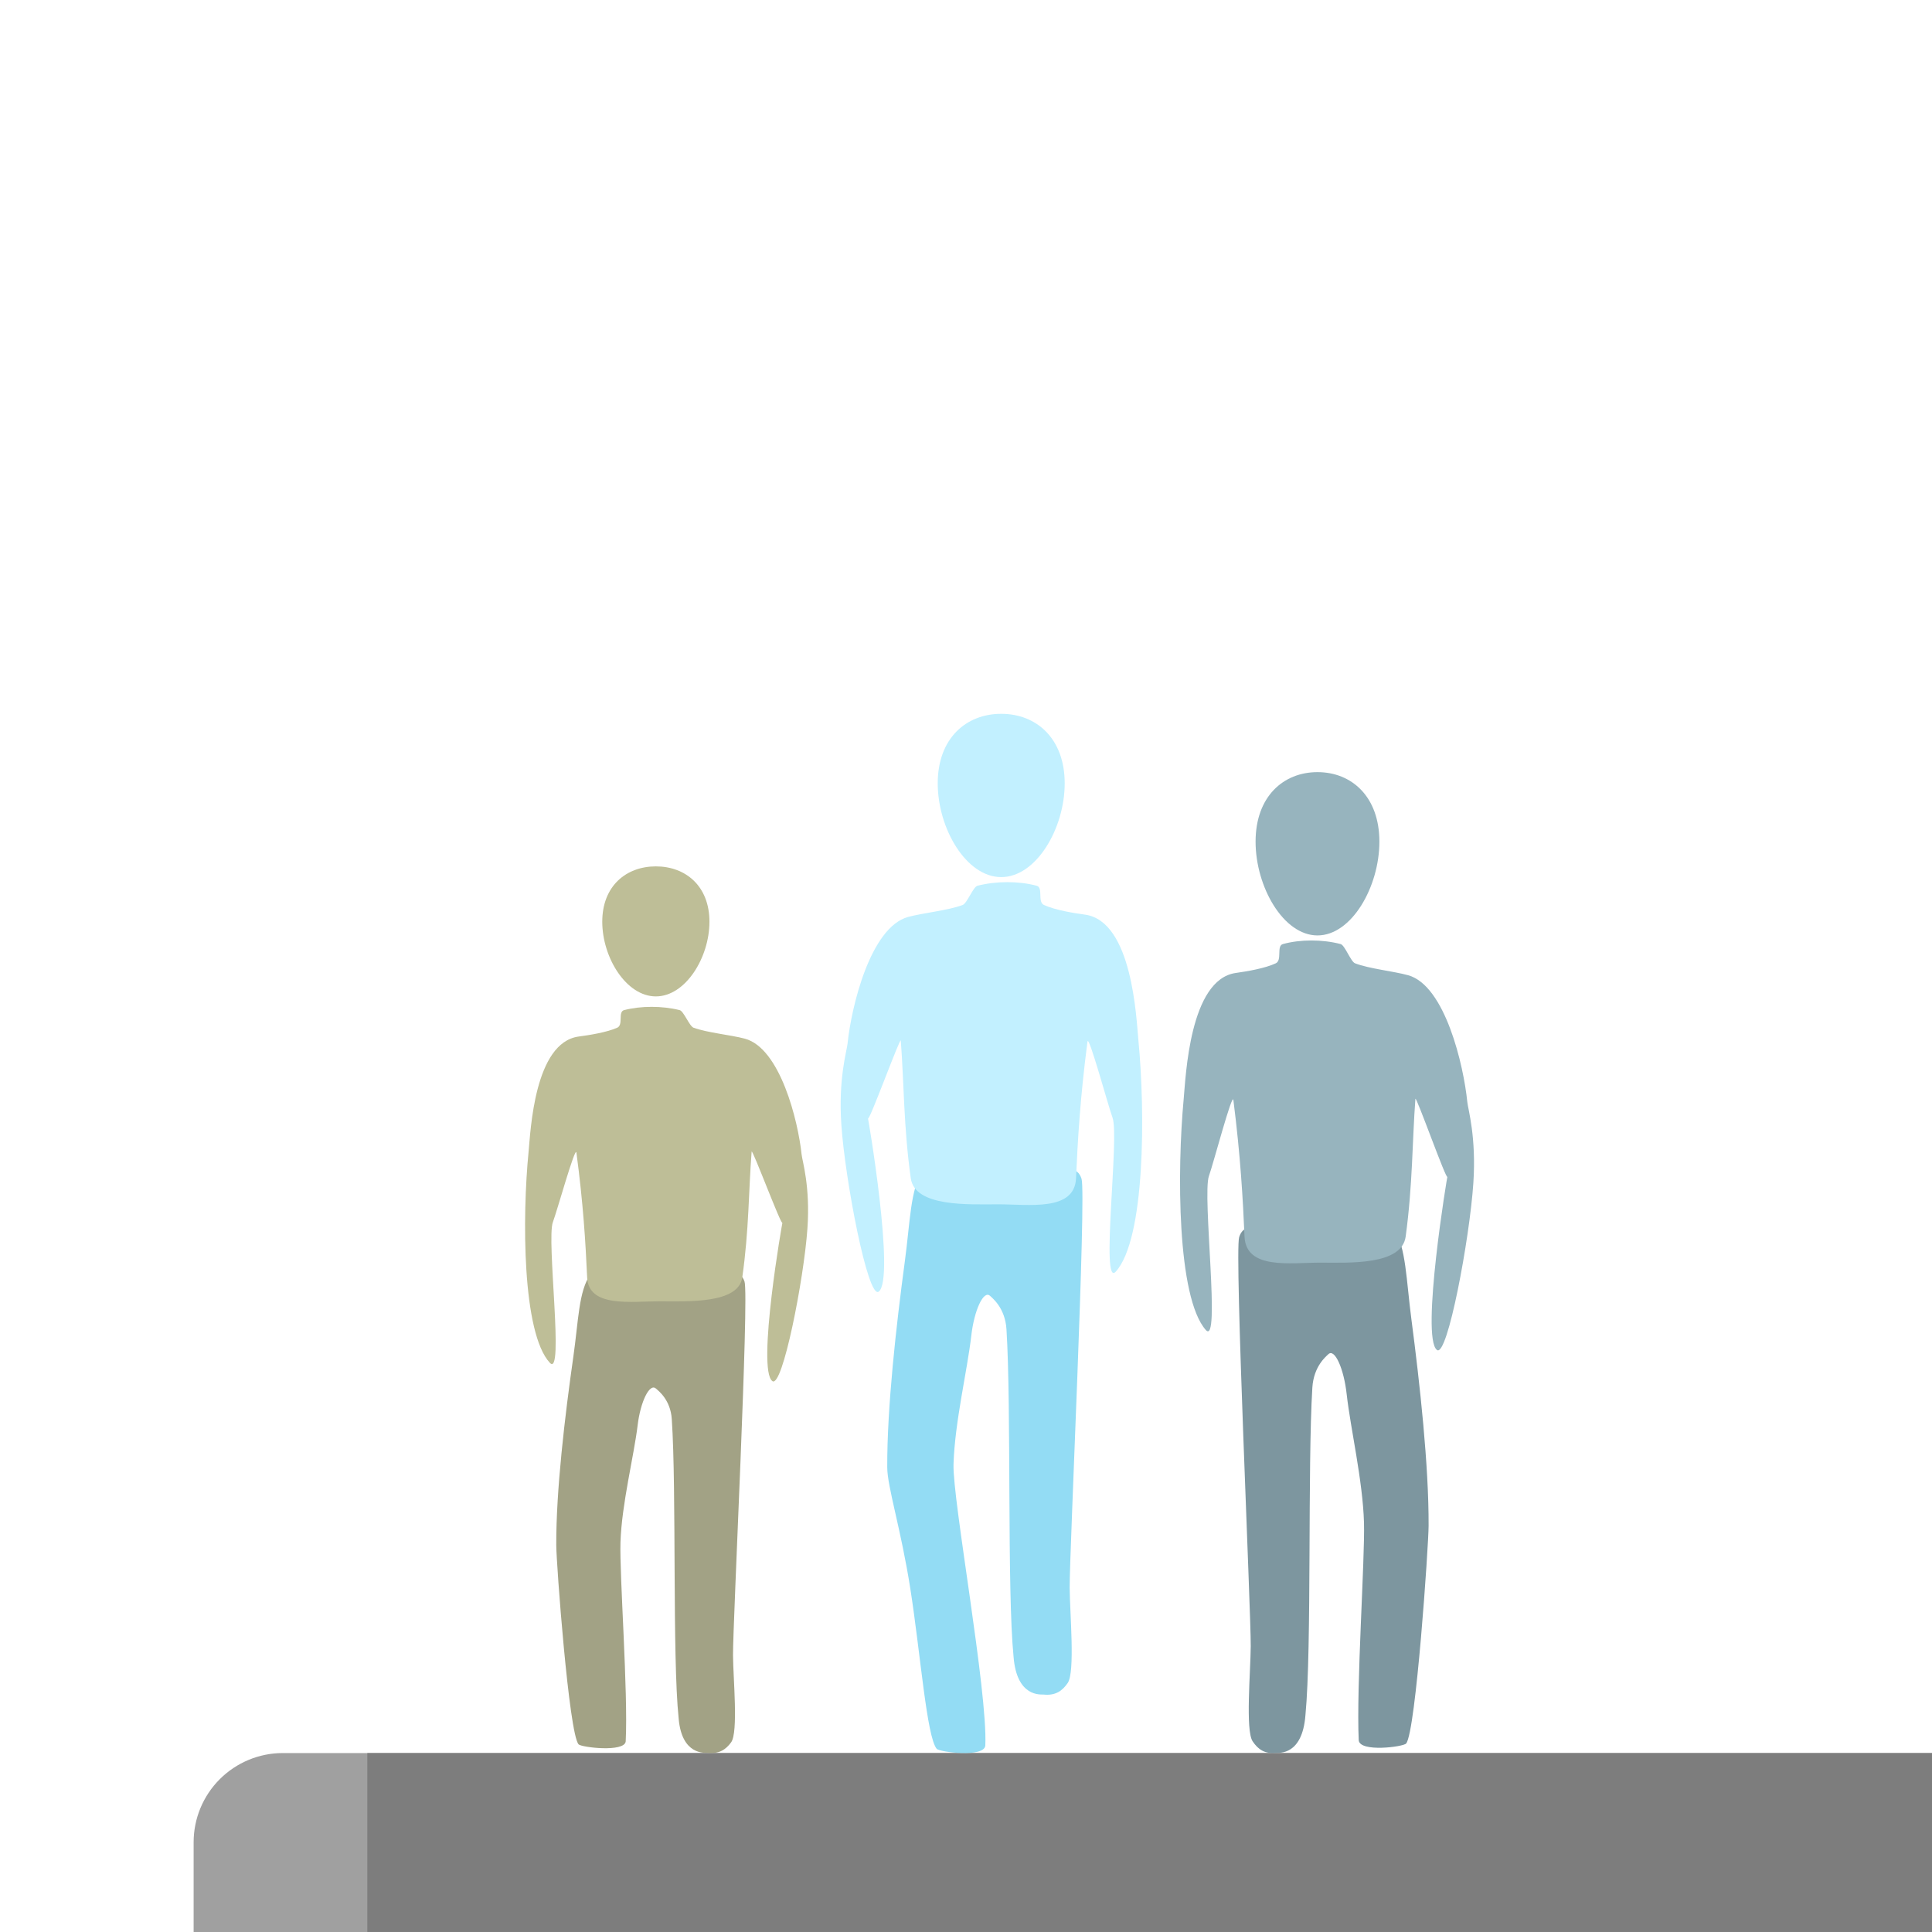
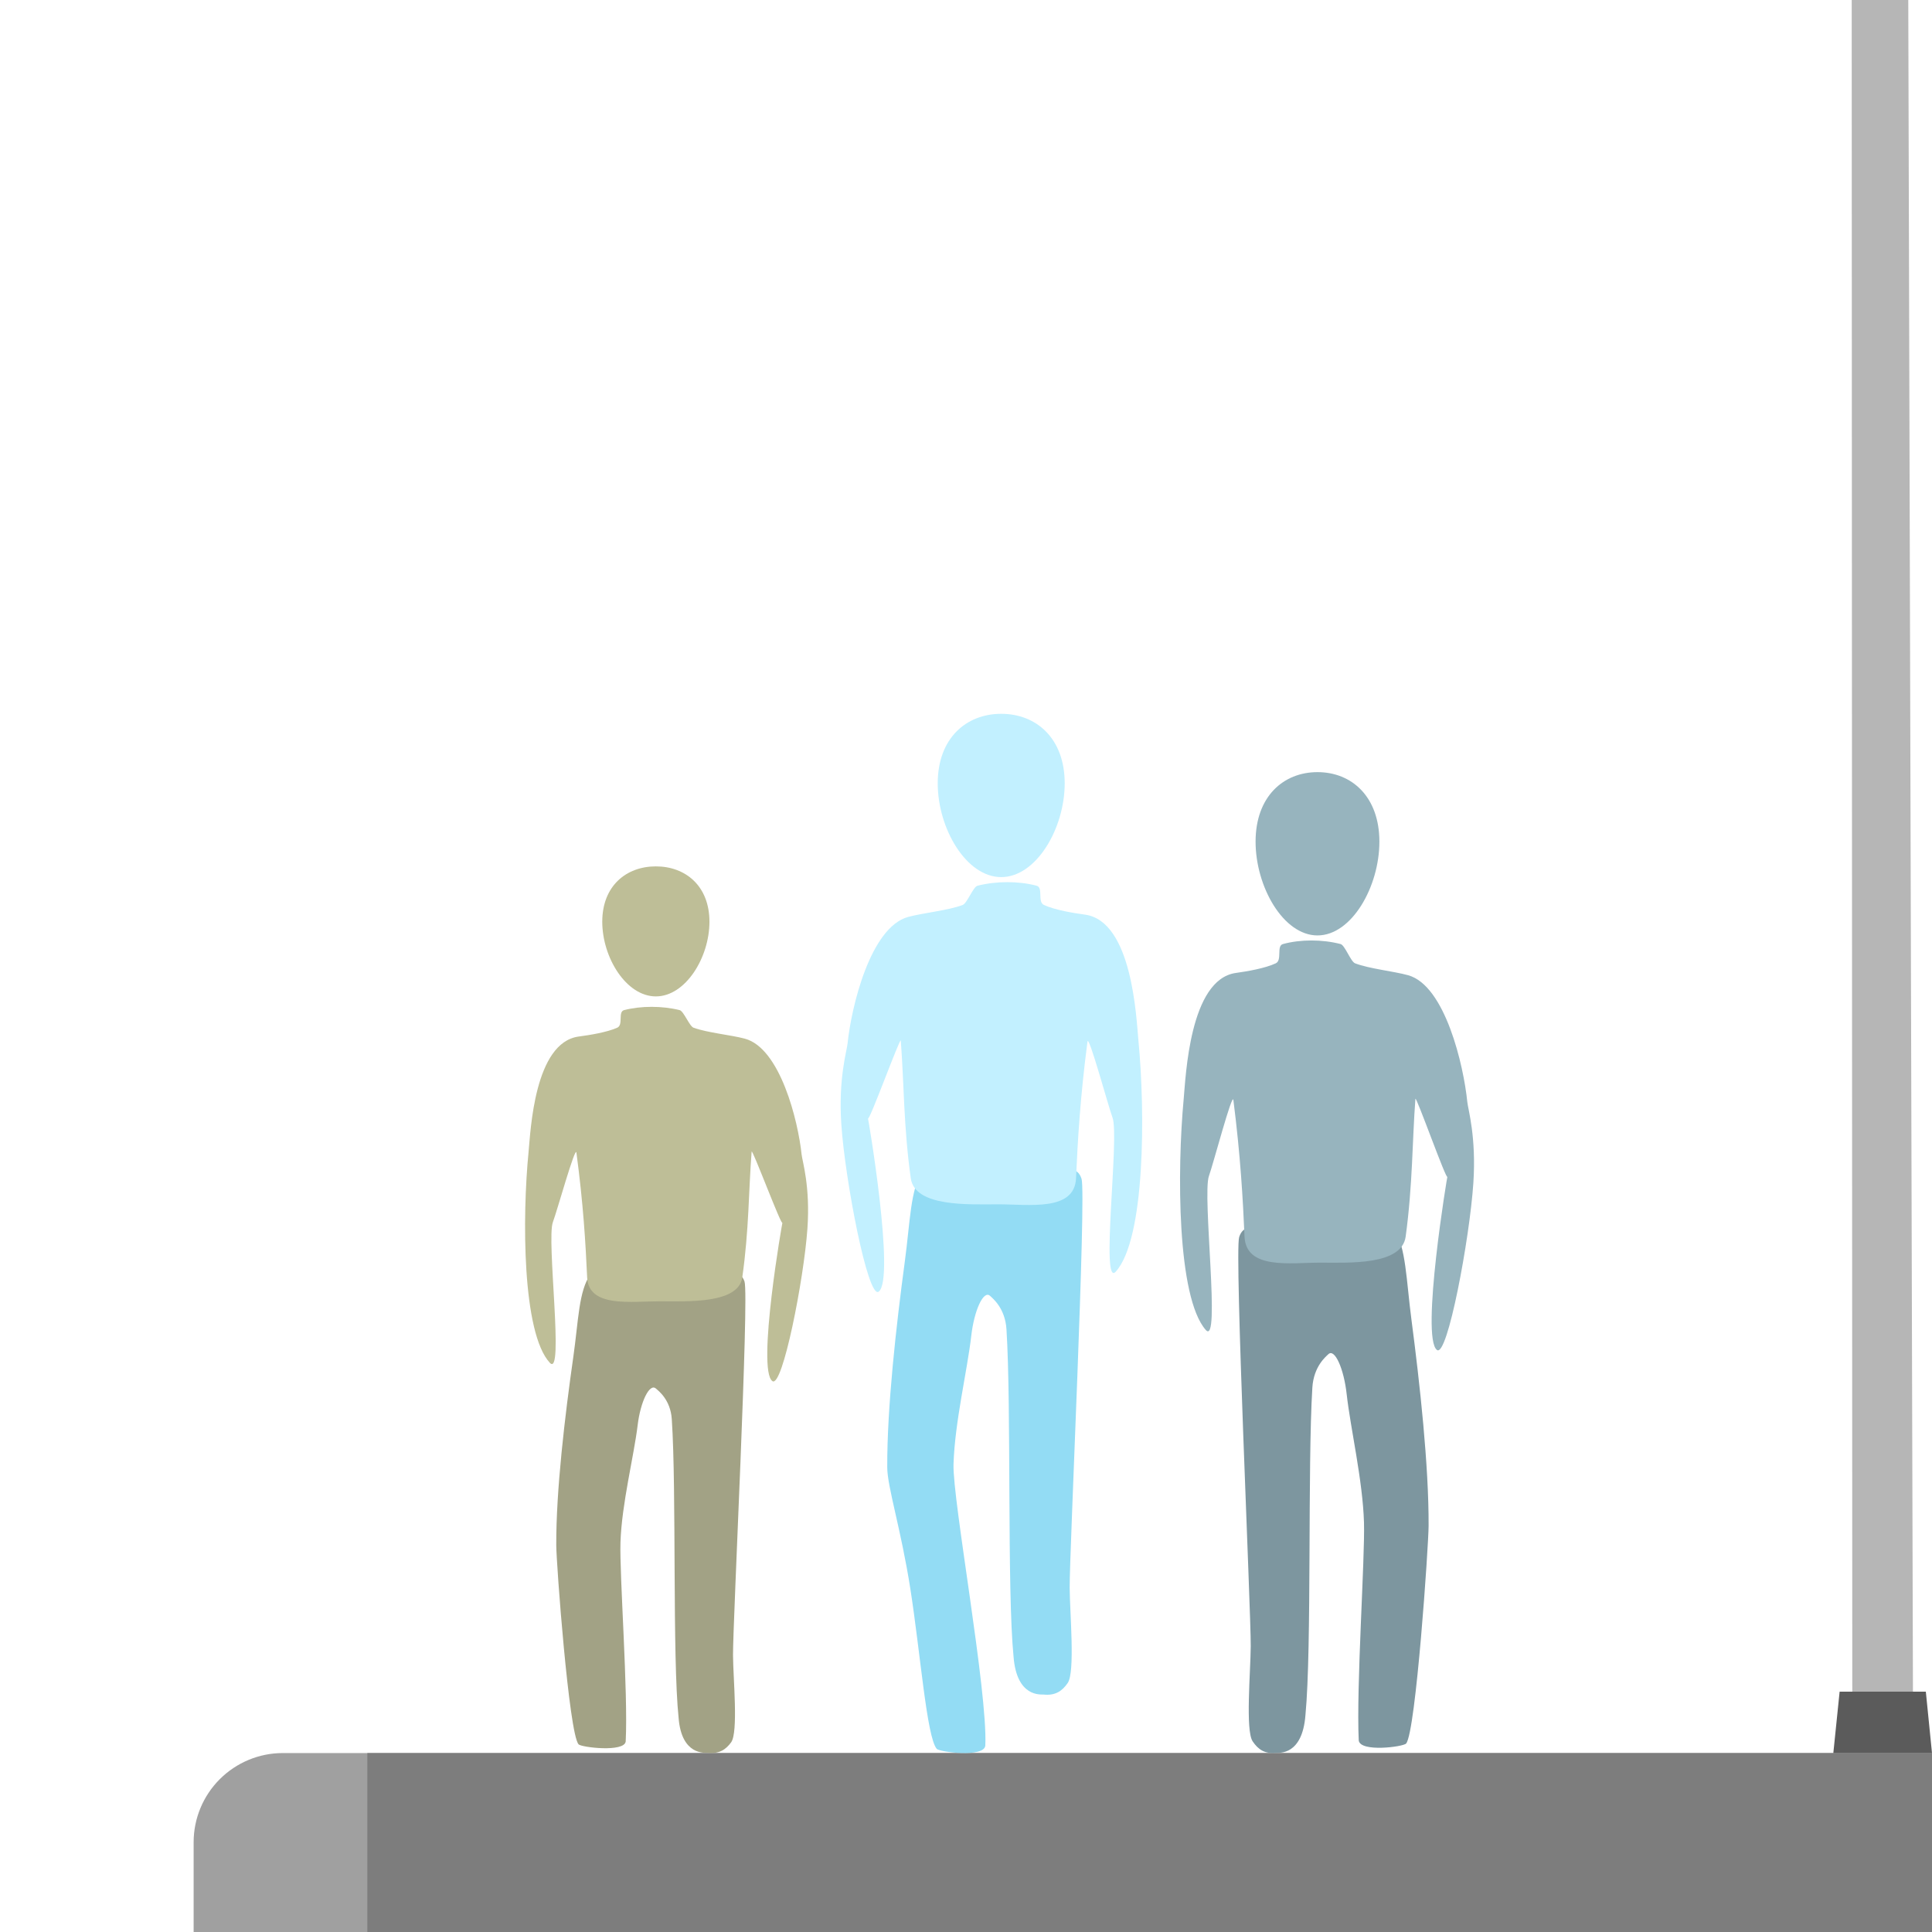
<svg xmlns="http://www.w3.org/2000/svg" width="100%" height="100%" viewBox="0 0 26 26" version="1.1" xml:space="preserve" style="fill-rule:evenodd;clip-rule:evenodd;stroke-linejoin:round;stroke-miterlimit:2;">
  <g transform="matrix(1,0,0,1,13,0)">
    <g id="b">
      <g id="Sidewalk-Right-Wide">
        <g transform="matrix(0.995495,0,0,1,-10.3942,-0.690176)">
-           <path d="M26,25.482C26,25.164 25.873,24.859 25.647,24.634C25.421,24.409 25.114,24.282 24.795,24.282C20.441,24.282 5.559,24.282 1.205,24.282C0.886,24.282 0.579,24.409 0.353,24.634C0.127,24.859 -0,25.164 -0,25.482C0,25.772 0,26.69 0,26.69L26,26.69L26,25.482Z" style="fill:rgb(160,160,160);" />
+           <path d="M23.5,39.69L23.5,24.282C23.5,24.282 5.559,24.282 1.205,24.282C0.886,24.282 0.579,24.409 0.353,24.634C0.127,24.859 -0,25.164 -0,25.482C0,25.772 0,39.69 0,39.69L23.5,39.69Z" style="fill:rgb(160,160,160);" />
        </g>
        <g transform="matrix(1.10321,0,0,1,-11.6013,-0.690176)">
-           <rect x="3.213" y="24.282" width="19.087" height="2.408" style="fill:rgb(125,125,125);" />
+           <rect x="3.213" y="24.282" width="19.087" height="15.408" style="fill:rgb(125,125,125);" />
        </g>
        <g transform="matrix(0.538296,0,0,0.538296,-4.42394,9.23831)">
          <g transform="matrix(1,0,0,1,2.96302,-0.00238321)">
            <g transform="matrix(-0.842726,1.03204e-16,-1.11579e-16,-0.911114,17.3945,27.9104)">
              <path d="M10.977,17.122C10.831,16.699 11.336,6.86 11.329,5.898C11.324,5.198 11.164,3.586 11.387,3.287C11.551,3.067 11.752,2.935 12.108,2.97C12.181,2.977 12.901,2.887 12.994,4.011C13.19,5.854 13.056,10.841 13.204,12.993C13.244,13.579 13.621,13.848 13.692,13.91C13.884,14.074 14.163,13.514 14.249,12.807C14.364,11.876 14.737,10.447 14.775,9.29C14.807,8.312 13.755,3.036 13.832,1.568C13.868,1.233 15.193,1.391 15.274,1.481C15.57,1.81 15.754,4.083 16.054,5.862C16.333,7.513 16.739,8.668 16.741,9.202C16.748,10.845 16.476,13.091 16.218,14.864C16.06,15.945 16.056,16.84 15.692,17.34C15.2,18.016 14.307,17.064 13.25,16.985C12.328,16.916 11.218,17.816 10.977,17.122Z" style="fill:rgb(147,220,244);fill-rule:nonzero;" />
            </g>
            <g transform="matrix(0.842726,0,0,0.842726,8.63844,6.4292)">
              <path d="M-3.674,-1.715C-3.115,-1.857 -2.45,-1.857 -1.918,-1.715C-1.714,-1.66 -1.903,-1.237 -1.701,-1.144C-1.377,-0.995 -0.825,-0.904 -0.486,-0.858C0.923,-0.667 1.038,2.221 1.101,2.879C1.304,4.995 1.306,8.759 0.43,9.732C-0.033,10.247 0.542,5.729 0.333,5.166C0.203,4.817 -0.379,2.663 -0.411,2.912C-0.627,4.567 -0.701,5.851 -0.75,6.962C-0.793,7.955 -2.15,7.735 -3.061,7.736C-3.929,7.737 -5.533,7.821 -5.653,6.962C-5.867,5.43 -5.853,4.119 -5.949,2.879C-5.959,2.742 -6.91,5.358 -6.924,5.185C-6.935,5.048 -6.099,9.975 -6.607,10.328C-6.925,10.549 -7.6,7.024 -7.712,5.378C-7.806,4.009 -7.552,3.197 -7.528,2.967C-7.418,1.888 -6.854,-0.485 -5.729,-0.79C-5.281,-0.911 -4.549,-0.981 -4.113,-1.144C-3.981,-1.194 -3.804,-1.681 -3.674,-1.715Z" style="fill:rgb(194,240,255);fill-rule:nonzero;" />
            </g>
            <g transform="matrix(0.451179,0,0,0.58023,4.54853,0.685696)">
              <path d="M3.518,0C5.46,0 7.036,1.055 7.036,2.996C7.036,4.938 5.46,7.036 3.518,7.036C1.576,7.036 0,4.938 0,2.996C0,1.055 1.576,0 3.518,0Z" style="fill:rgb(194,240,255);" />
            </g>
          </g>
          <g transform="matrix(-0.975012,0,0,1,22.988,1.45571)">
            <g transform="matrix(-0.842726,1.03204e-16,-1.11579e-16,-0.911114,17.3945,27.9104)">
              <path d="M10.977,17.122C10.831,16.699 11.336,6.86 11.329,5.898C11.324,5.198 11.164,3.586 11.387,3.287C11.551,3.067 11.752,2.935 12.108,2.97C12.181,2.977 12.901,2.887 12.994,4.011C13.19,5.854 13.056,10.841 13.204,12.993C13.244,13.579 13.621,13.848 13.692,13.91C13.884,14.074 14.163,13.514 14.249,12.807C14.364,11.876 14.737,10.447 14.775,9.29C14.807,8.312 14.538,4.782 14.615,3.314C14.652,2.979 15.976,3.136 16.058,3.227C16.354,3.556 16.739,8.668 16.741,9.202C16.748,10.845 16.476,13.091 16.218,14.864C16.06,15.945 16.056,16.84 15.692,17.34C15.2,18.016 14.307,17.064 13.25,16.985C12.328,16.916 11.218,17.816 10.977,17.122Z" style="fill:rgb(125,150,159);fill-rule:nonzero;" />
            </g>
            <g transform="matrix(0.842726,0,0,0.842726,8.63844,6.4292)">
              <path d="M-3.674,-1.715C-3.115,-1.857 -2.45,-1.857 -1.918,-1.715C-1.714,-1.66 -1.903,-1.237 -1.701,-1.144C-1.377,-0.995 -0.825,-0.904 -0.486,-0.858C0.923,-0.667 1.038,2.221 1.101,2.879C1.304,4.995 1.306,8.759 0.43,9.732C-0.033,10.247 0.542,5.729 0.333,5.166C0.203,4.817 -0.379,2.663 -0.411,2.912C-0.627,4.567 -0.701,5.851 -0.75,6.962C-0.793,7.955 -2.15,7.735 -3.061,7.736C-3.929,7.737 -5.533,7.821 -5.653,6.962C-5.867,5.43 -5.853,4.119 -5.949,2.879C-5.959,2.742 -6.91,5.358 -6.924,5.185C-6.935,5.048 -6.099,9.975 -6.607,10.328C-6.925,10.549 -7.6,7.024 -7.712,5.378C-7.806,4.009 -7.552,3.197 -7.528,2.967C-7.418,1.888 -6.854,-0.485 -5.729,-0.79C-5.281,-0.911 -4.549,-0.981 -4.113,-1.144C-3.981,-1.194 -3.804,-1.681 -3.674,-1.715Z" style="fill:rgb(151,180,190);fill-rule:nonzero;" />
            </g>
            <g transform="matrix(0.451179,0,0,0.58023,4.54853,0.685696)">
              <path d="M3.518,0C5.46,0 7.036,1.055 7.036,2.996C7.036,4.938 5.46,7.036 3.518,7.036C1.576,7.036 0,4.938 0,2.996C0,1.055 1.576,0 3.518,0Z" style="fill:rgb(151,180,190);" />
            </g>
          </g>
          <g transform="matrix(0.968897,0,0,0.913959,-5.20943,3.62476)">
            <g transform="matrix(-0.842726,1.03204e-16,-1.11579e-16,-0.911114,17.3945,27.9104)">
              <path d="M10.977,17.122C10.831,16.699 11.336,6.86 11.329,5.898C11.324,5.198 11.164,3.586 11.387,3.287C11.551,3.067 11.752,2.935 12.108,2.97C12.181,2.977 12.901,2.887 12.994,4.011C13.19,5.854 13.056,10.841 13.204,12.993C13.244,13.579 13.621,13.848 13.692,13.91C13.884,14.074 14.163,13.514 14.249,12.807C14.364,11.876 14.737,10.447 14.775,9.29C14.807,8.312 14.538,4.782 14.615,3.314C14.652,2.979 15.976,3.136 16.058,3.227C16.354,3.556 16.739,8.668 16.741,9.202C16.748,10.845 16.476,13.091 16.218,14.864C16.06,15.945 16.056,16.84 15.692,17.34C15.2,18.016 14.307,17.064 13.25,16.985C12.328,16.916 11.218,17.816 10.977,17.122Z" style="fill:rgb(162,162,133);fill-rule:nonzero;" />
            </g>
            <g transform="matrix(-0.816361,0,0,0.842726,3.47121,6.3321)">
              <path d="M-3.674,-1.715C-3.115,-1.857 -2.45,-1.857 -1.918,-1.715C-1.714,-1.66 -1.903,-1.237 -1.701,-1.144C-1.377,-0.995 -0.825,-0.904 -0.486,-0.858C0.923,-0.667 1.038,2.221 1.101,2.879C1.304,4.995 1.306,8.759 0.43,9.732C-0.033,10.247 0.542,5.729 0.333,5.166C0.203,4.817 -0.379,2.663 -0.411,2.912C-0.627,4.567 -0.701,5.851 -0.75,6.962C-0.793,7.955 -2.15,7.735 -3.061,7.736C-3.929,7.737 -5.533,7.821 -5.653,6.962C-5.867,5.43 -5.853,4.119 -5.949,2.879C-5.959,2.742 -6.91,5.358 -6.924,5.185C-6.935,5.048 -6.099,9.975 -6.607,10.328C-6.925,10.549 -7.6,7.024 -7.712,5.378C-7.806,4.009 -7.552,3.197 -7.528,2.967C-7.418,1.888 -6.854,-0.485 -5.729,-0.79C-5.281,-0.911 -4.549,-0.981 -4.113,-1.144C-3.981,-1.194 -3.804,-1.681 -3.674,-1.715Z" style="fill:rgb(190,190,151);fill-rule:nonzero;" />
            </g>
            <g transform="matrix(0.39307,0,0,0.5055,4.47344,0.954978)">
              <path d="M3.518,0C5.46,0 7.036,1.055 7.036,2.996C7.036,4.938 5.46,7.036 3.518,7.036C1.576,7.036 0,4.938 0,2.996C0,1.055 1.576,0 3.518,0Z" style="fill:rgb(190,190,151);" />
            </g>
          </g>
        </g>
      </g>
    </g>
  </g>
+   <g id="Street-Lamp">
+     <g transform="matrix(1.01033,0,0,0.787888,-0.0874172,4.59095)">
+       <path d="M15.642,-28.594L14.912,-28.818L15.358,-29.249L24.921,-23.204L25.083,-0.219L25.107,-23.204L24.921,-23.763L14.912,-29.43L13.507,-29.249L12.61,-29.524C12.61,-29.524 12.669,-28.999 13.99,-28.594C15.31,-28.188 15.642,-28.594 15.642,-28.594Z" style="fill:rgb(255,225,0);" />
+     </g>
+     <path d="M15.716,-18.139L24.928,-13.37L25.182,5.477L25.596,5.477L25.182,-15.23L15.716,-18.873L15.716,-19.108L12.686,-19.598C12.686,-19.598 12.373,-19.633 12.378,-19.108C12.381,-18.763 12.653,-18.671 12.653,-18.671L15.716,-17.938L15.716,-18.139Z" style="fill:rgb(204,204,204);" />
+     <g transform="matrix(1.01033,0,0,0.787888,-0.0874172,4.59095)">
+       <path d="M25.462,-25.653L24.746,-25.653L24.759,23.592L25.568,23.592L25.462,-25.653Z" style="fill:rgb(182,182,182);" />
+     </g>
+     <g transform="matrix(1.80416,0,0,0.0403742,-19.9971,22.6396)">
+       <path d="M25.449,3.122L24.806,3.122L24.759,23.592L25.495,23.592L25.449,3.122Z" style="fill:rgb(91,91,91);" />
+     </g>
+   </g>
</svg>
